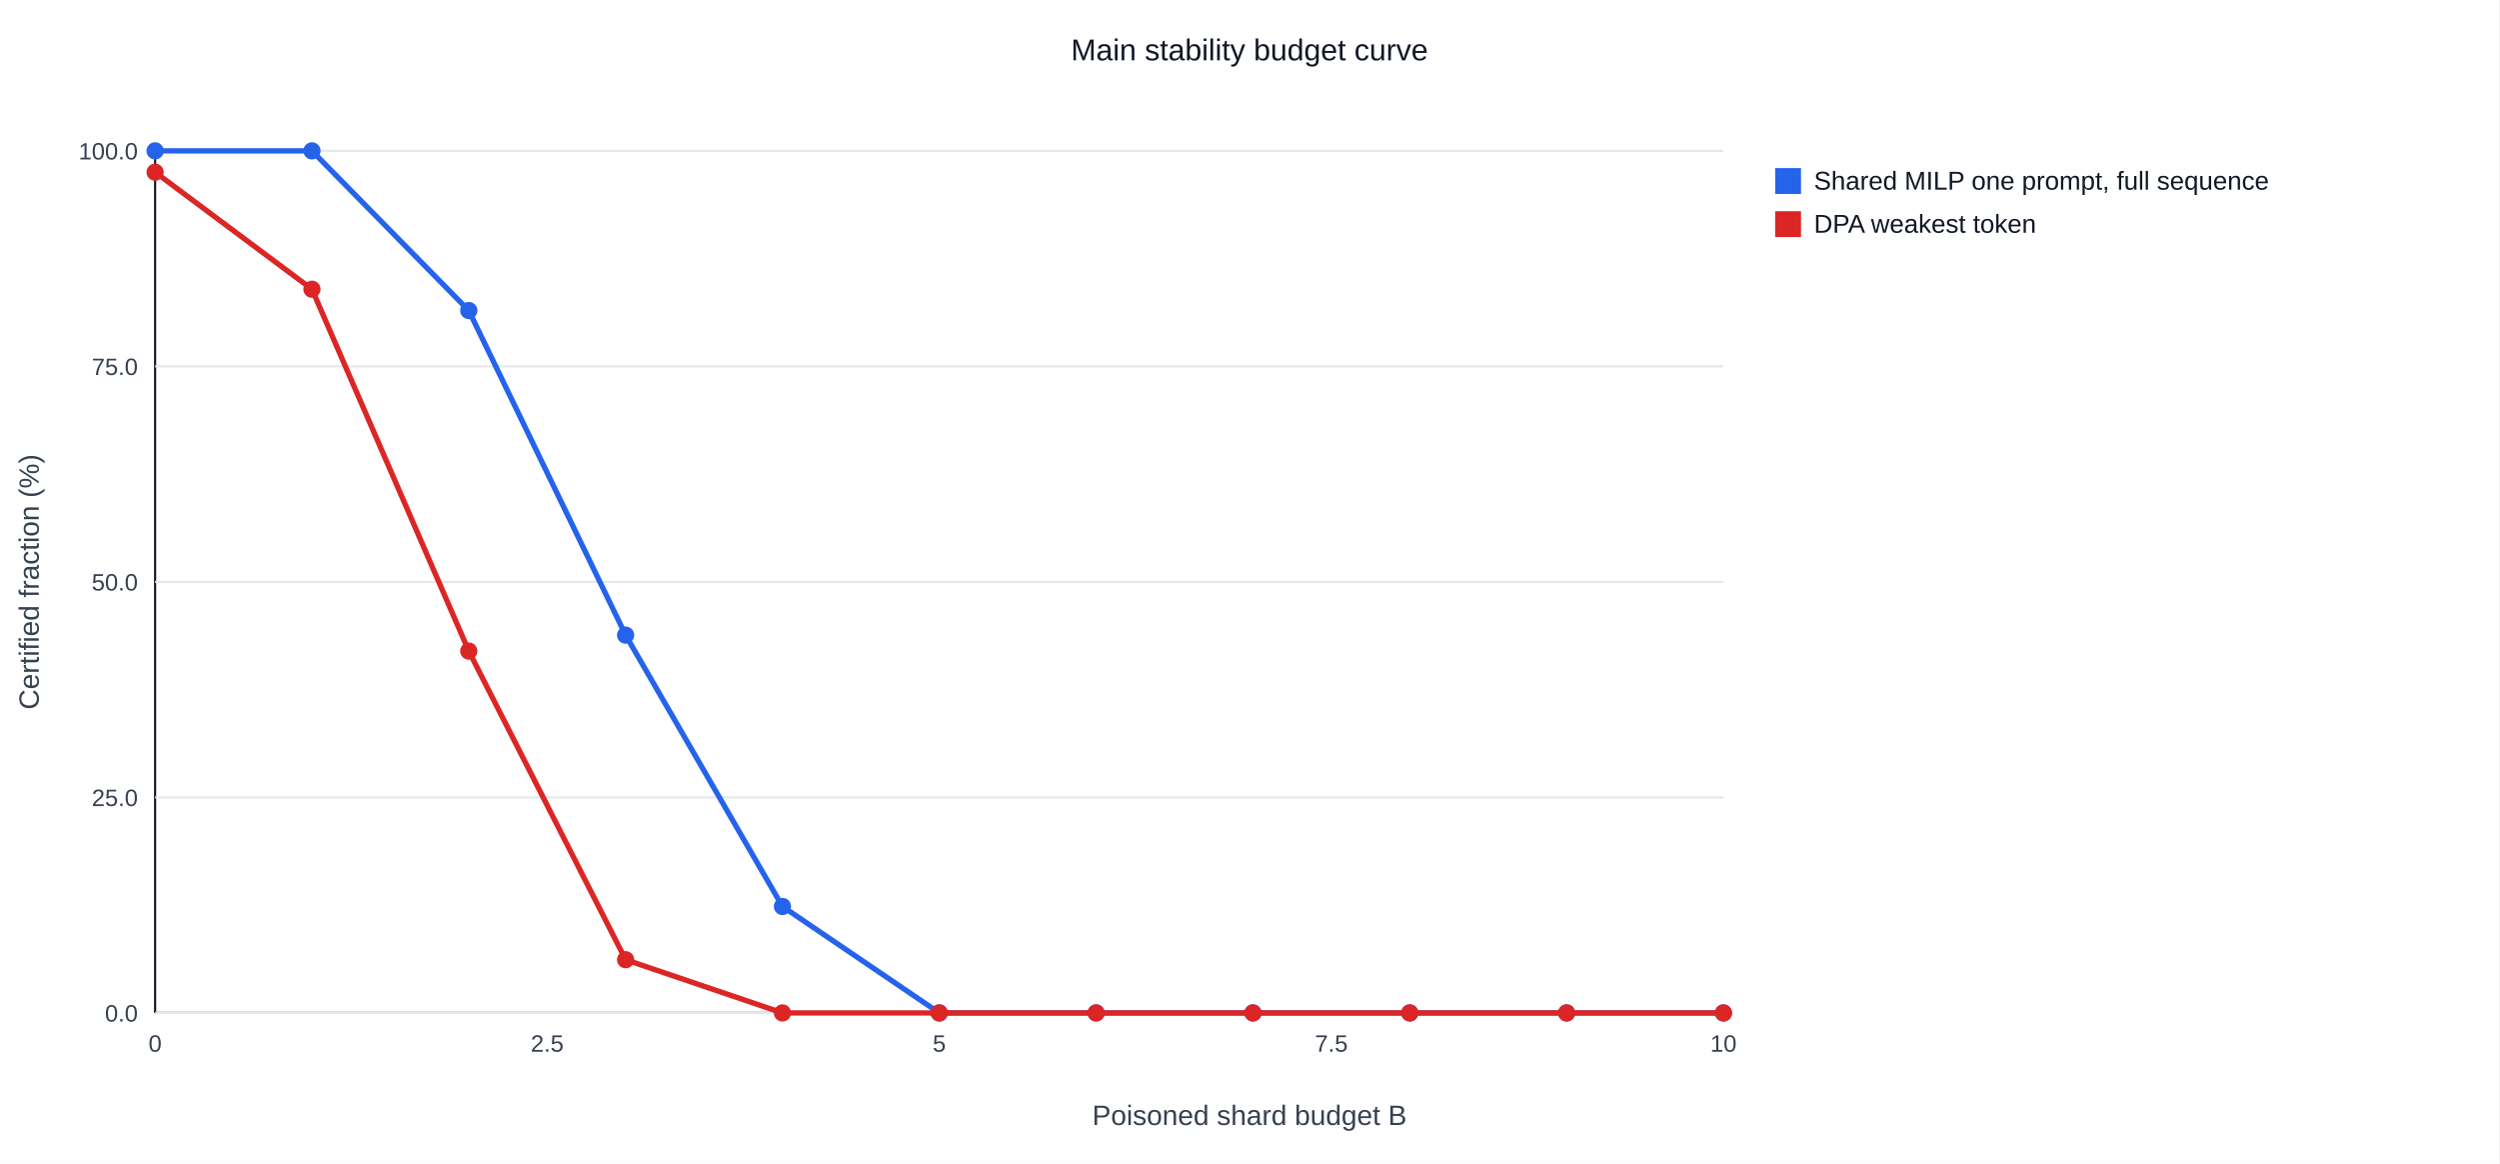
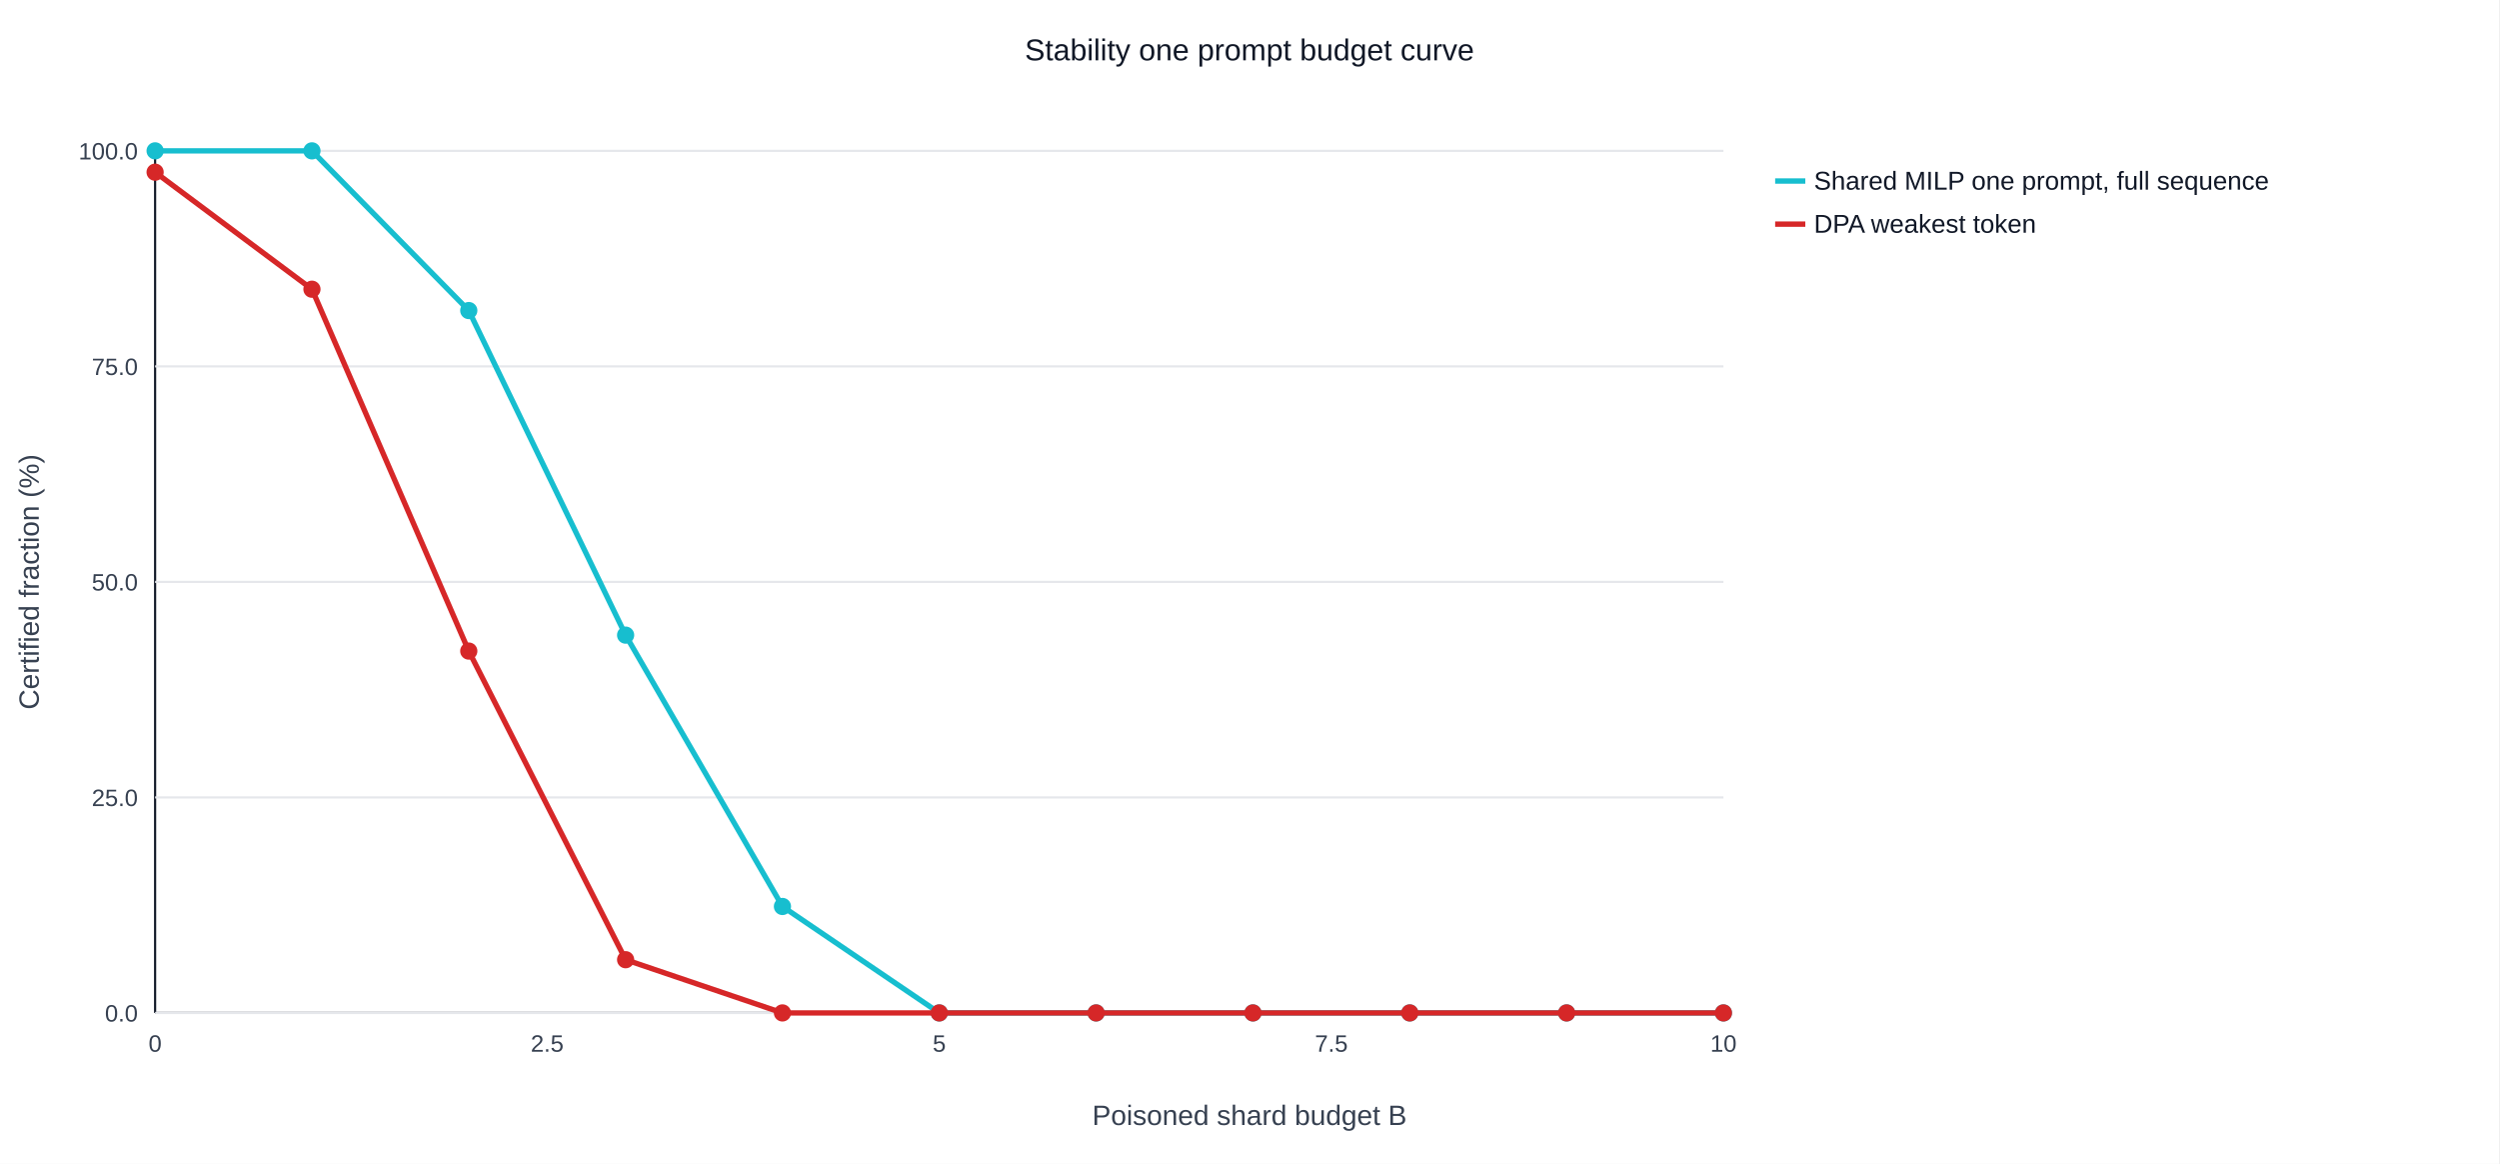
<svg xmlns="http://www.w3.org/2000/svg" width="1160" height="540" viewBox="0 0 1160 540">
  <rect width="100%" height="100%" fill="#ffffff" />
-   <text x="580.0" y="28" text-anchor="middle" font-family="Arial, sans-serif" font-size="14" fill="#111827">Main stability budget curve</text>
+   <text x="580.0" y="28" text-anchor="middle" font-family="Arial, sans-serif" font-size="14" fill="#111827">Stability one prompt budget curve</text>
  <line x1="72" y1="70" x2="72" y2="470" stroke="#111827" />
  <line x1="72" y1="470" x2="800" y2="470" stroke="#111827" />
  <text x="580.0" y="522" text-anchor="middle" font-family="Arial, sans-serif" font-size="13" fill="#374151">Poisoned shard budget B</text>
  <text x="18" y="270.0" transform="rotate(-90 18 270.0)" text-anchor="middle" font-family="Arial, sans-serif" font-size="13" fill="#374151">Certified fraction (%)</text>
  <line x1="72" y1="470.0" x2="800" y2="470.0" stroke="#e5e7eb" />
  <text x="64" y="474.0" text-anchor="end" font-family="Arial, sans-serif" font-size="11" fill="#374151">0.0</text>
  <line x1="72" y1="370.0" x2="800" y2="370.0" stroke="#e5e7eb" />
  <text x="64" y="374.0" text-anchor="end" font-family="Arial, sans-serif" font-size="11" fill="#374151">25.0</text>
  <line x1="72" y1="270.0" x2="800" y2="270.0" stroke="#e5e7eb" />
  <text x="64" y="274.0" text-anchor="end" font-family="Arial, sans-serif" font-size="11" fill="#374151">50.0</text>
  <line x1="72" y1="170.0" x2="800" y2="170.0" stroke="#e5e7eb" />
  <text x="64" y="174.0" text-anchor="end" font-family="Arial, sans-serif" font-size="11" fill="#374151">75.0</text>
  <line x1="72" y1="70.0" x2="800" y2="70.0" stroke="#e5e7eb" />
  <text x="64" y="74.0" text-anchor="end" font-family="Arial, sans-serif" font-size="11" fill="#374151">100.0</text>
  <text x="72.0" y="488" text-anchor="middle" font-family="Arial, sans-serif" font-size="11" fill="#374151">0</text>
  <text x="254.0" y="488" text-anchor="middle" font-family="Arial, sans-serif" font-size="11" fill="#374151">2.5</text>
  <text x="436.0" y="488" text-anchor="middle" font-family="Arial, sans-serif" font-size="11" fill="#374151">5</text>
  <text x="618.0" y="488" text-anchor="middle" font-family="Arial, sans-serif" font-size="11" fill="#374151">7.5</text>
  <text x="800.0" y="488" text-anchor="middle" font-family="Arial, sans-serif" font-size="11" fill="#374151">10</text>
-   <polyline points="72.0,70.0 144.8,70.0 217.6,144.1 290.4,294.7 363.2,420.6 436.0,470.0 508.8,470.0 581.6,470.0 654.4,470.0 727.2,470.0 800.0,470.0" fill="none" stroke="#2563eb" stroke-width="2.5" />
-   <circle cx="72.0" cy="70.0" r="4" fill="#2563eb" />
-   <circle cx="144.8" cy="70.0" r="4" fill="#2563eb" />
-   <circle cx="217.6" cy="144.1" r="4" fill="#2563eb" />
-   <circle cx="290.4" cy="294.7" r="4" fill="#2563eb" />
-   <circle cx="363.2" cy="420.6" r="4" fill="#2563eb" />
-   <circle cx="436.0" cy="470.0" r="4" fill="#2563eb" />
-   <circle cx="508.8" cy="470.0" r="4" fill="#2563eb" />
-   <circle cx="581.6" cy="470.0" r="4" fill="#2563eb" />
-   <circle cx="654.4" cy="470.0" r="4" fill="#2563eb" />
-   <circle cx="727.2" cy="470.0" r="4" fill="#2563eb" />
-   <circle cx="800.0" cy="470.0" r="4" fill="#2563eb" />
-   <rect x="824" y="78" width="12" height="12" fill="#2563eb" />
+   <polyline points="72.0,70.0 144.8,70.0 217.6,144.1 290.4,294.7 363.2,420.6 436.0,470.0 508.8,470.0 581.6,470.0 654.4,470.0 727.2,470.0 800.0,470.0" fill="none" stroke="#17becf" stroke-width="2.5" />
+   <circle cx="72.0" cy="70.0" r="4" fill="#17becf" />
+   <circle cx="144.8" cy="70.0" r="4" fill="#17becf" />
+   <circle cx="217.6" cy="144.1" r="4" fill="#17becf" />
+   <circle cx="290.4" cy="294.7" r="4" fill="#17becf" />
+   <circle cx="363.2" cy="420.6" r="4" fill="#17becf" />
+   <circle cx="436.0" cy="470.0" r="4" fill="#17becf" />
+   <circle cx="508.8" cy="470.0" r="4" fill="#17becf" />
+   <circle cx="581.6" cy="470.0" r="4" fill="#17becf" />
+   <circle cx="654.4" cy="470.0" r="4" fill="#17becf" />
+   <circle cx="727.2" cy="470.0" r="4" fill="#17becf" />
+   <circle cx="800.0" cy="470.0" r="4" fill="#17becf" />
+   <line x1="824" y1="84" x2="838" y2="84" stroke="#17becf" stroke-width="2.5" />
  <text x="842" y="88" font-family="Arial, sans-serif" font-size="12" fill="#111827">Shared MILP one prompt, full sequence</text>
-   <polyline points="72.0,79.9 144.8,134.2 217.6,302.1 290.4,445.3 363.2,470.0 436.0,470.0 508.8,470.0 581.6,470.0 654.4,470.0 727.2,470.0 800.0,470.0" fill="none" stroke="#dc2626" stroke-width="2.5" />
-   <circle cx="72.0" cy="79.9" r="4" fill="#dc2626" />
-   <circle cx="144.8" cy="134.2" r="4" fill="#dc2626" />
-   <circle cx="217.6" cy="302.1" r="4" fill="#dc2626" />
-   <circle cx="290.4" cy="445.3" r="4" fill="#dc2626" />
-   <circle cx="363.2" cy="470.0" r="4" fill="#dc2626" />
-   <circle cx="436.0" cy="470.0" r="4" fill="#dc2626" />
-   <circle cx="508.8" cy="470.0" r="4" fill="#dc2626" />
-   <circle cx="581.6" cy="470.0" r="4" fill="#dc2626" />
-   <circle cx="654.4" cy="470.0" r="4" fill="#dc2626" />
-   <circle cx="727.2" cy="470.0" r="4" fill="#dc2626" />
-   <circle cx="800.0" cy="470.0" r="4" fill="#dc2626" />
-   <rect x="824" y="98" width="12" height="12" fill="#dc2626" />
+   <polyline points="72.0,79.9 144.8,134.2 217.6,302.1 290.4,445.3 363.2,470.0 436.0,470.0 508.8,470.0 581.6,470.0 654.4,470.0 727.2,470.0 800.0,470.0" fill="none" stroke="#d62728" stroke-width="2.5" />
+   <circle cx="72.0" cy="79.9" r="4" fill="#d62728" />
+   <circle cx="144.8" cy="134.2" r="4" fill="#d62728" />
+   <circle cx="217.6" cy="302.1" r="4" fill="#d62728" />
+   <circle cx="290.4" cy="445.3" r="4" fill="#d62728" />
+   <circle cx="363.2" cy="470.0" r="4" fill="#d62728" />
+   <circle cx="436.0" cy="470.0" r="4" fill="#d62728" />
+   <circle cx="508.8" cy="470.0" r="4" fill="#d62728" />
+   <circle cx="581.6" cy="470.0" r="4" fill="#d62728" />
+   <circle cx="654.4" cy="470.0" r="4" fill="#d62728" />
+   <circle cx="727.2" cy="470.0" r="4" fill="#d62728" />
+   <circle cx="800.0" cy="470.0" r="4" fill="#d62728" />
+   <line x1="824" y1="104" x2="838" y2="104" stroke="#d62728" stroke-width="2.5" />
  <text x="842" y="108" font-family="Arial, sans-serif" font-size="12" fill="#111827">DPA weakest token</text>
</svg>
